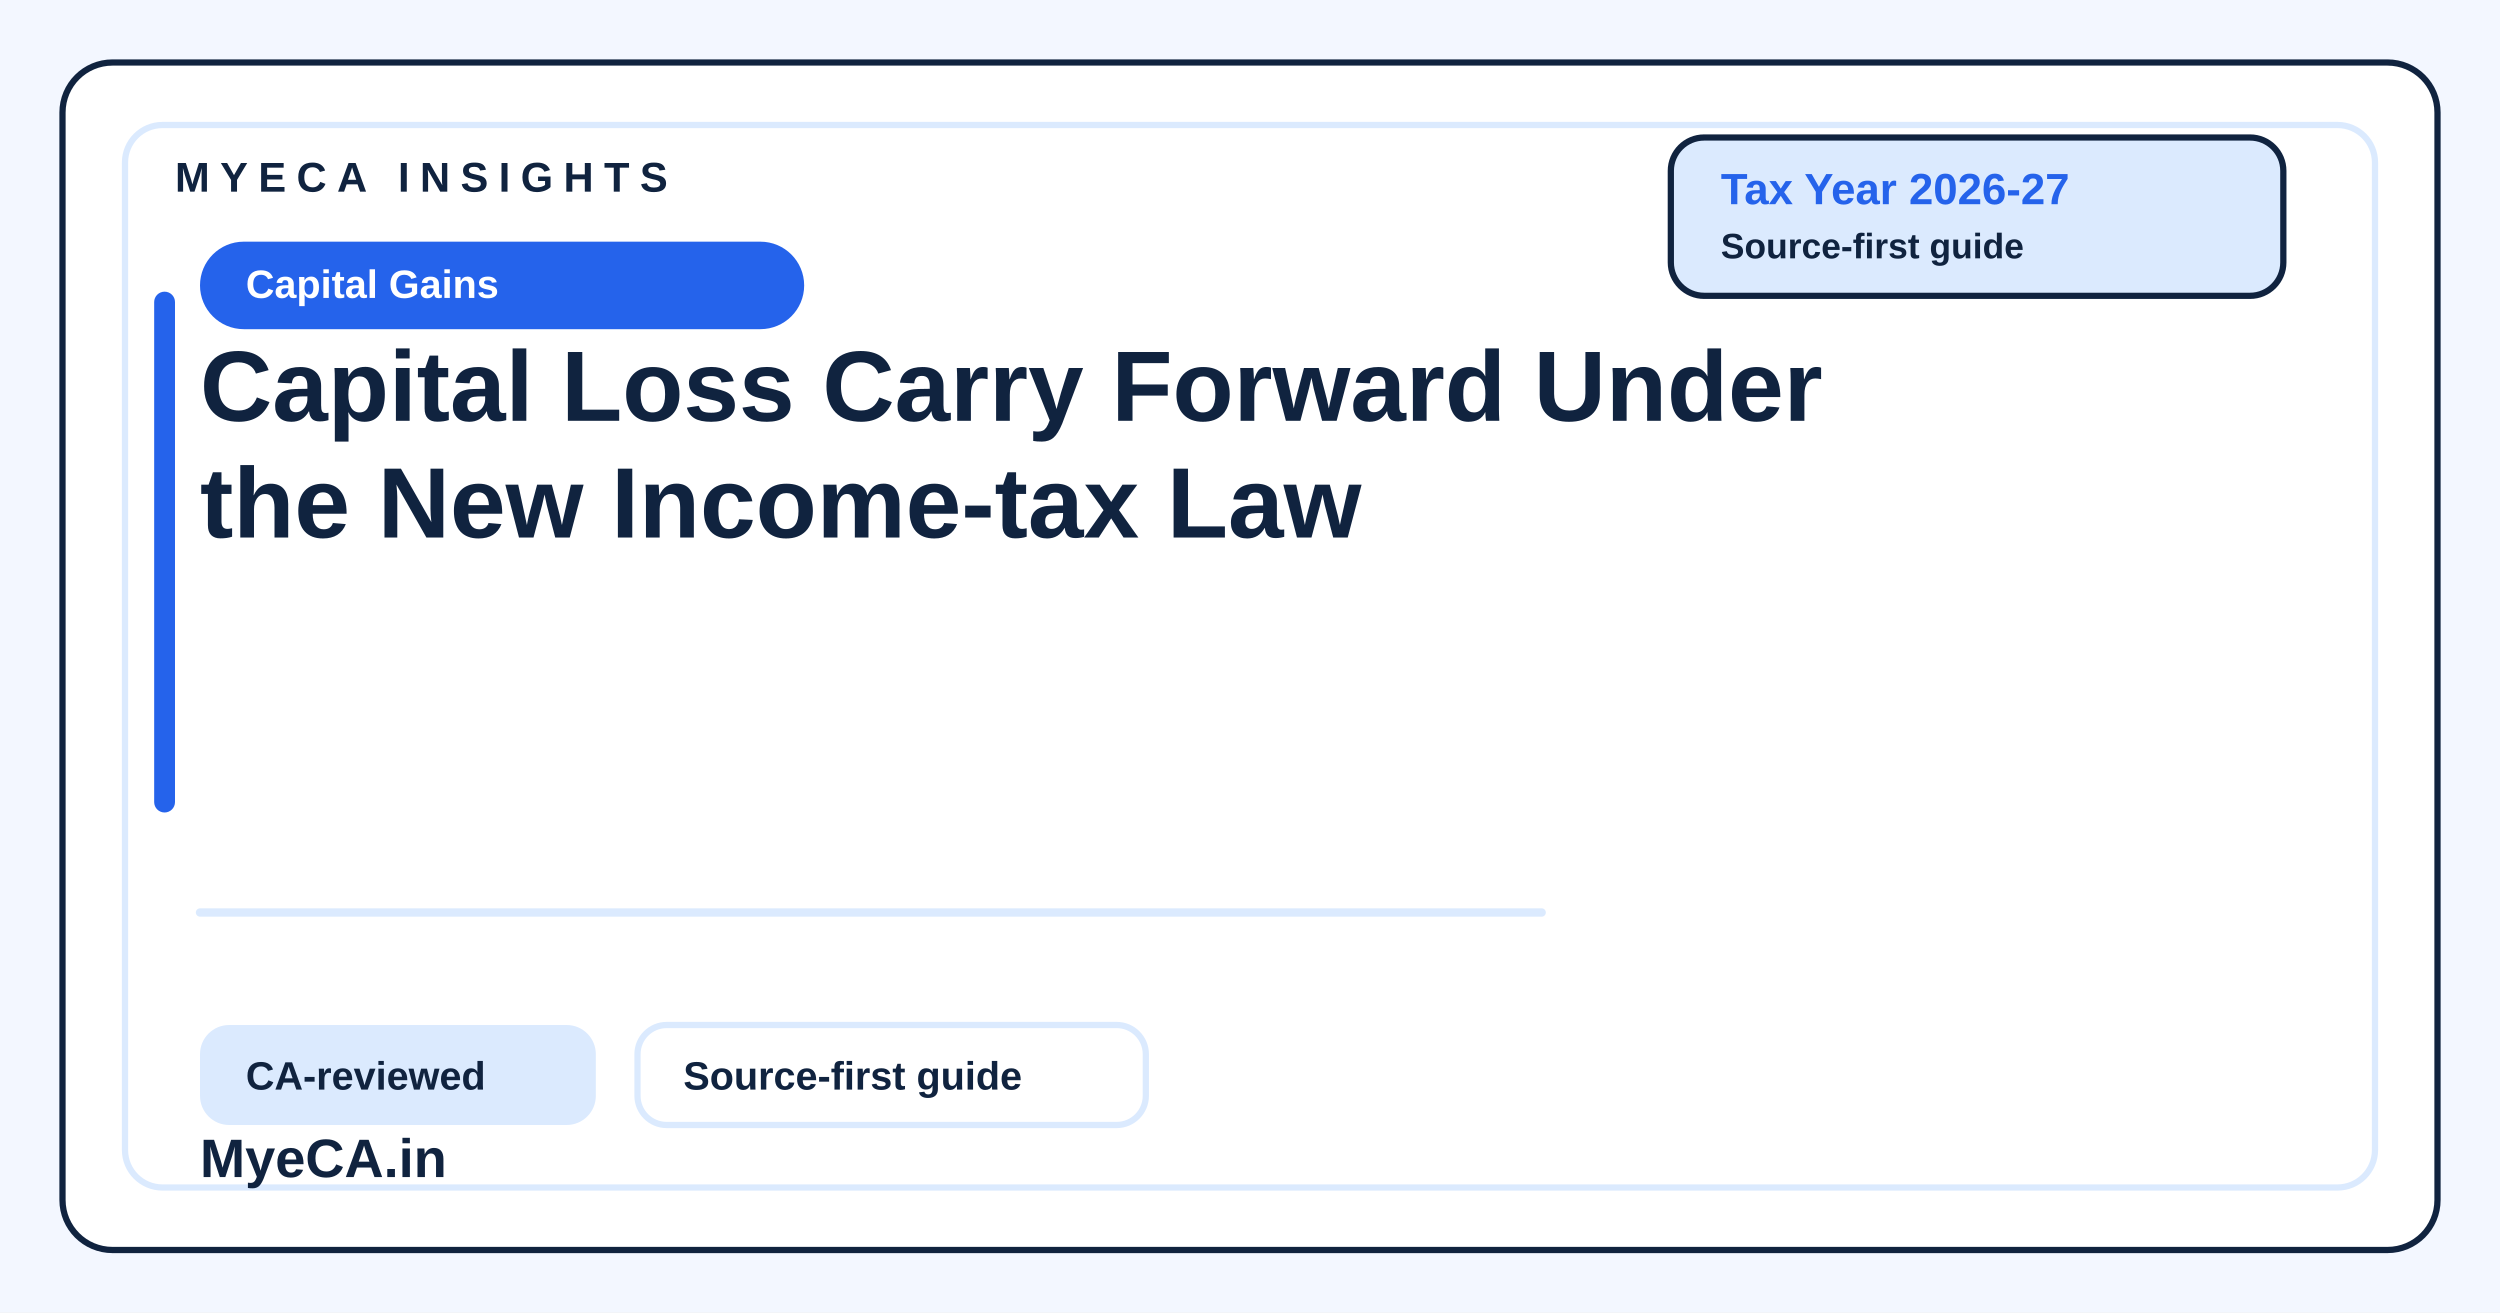
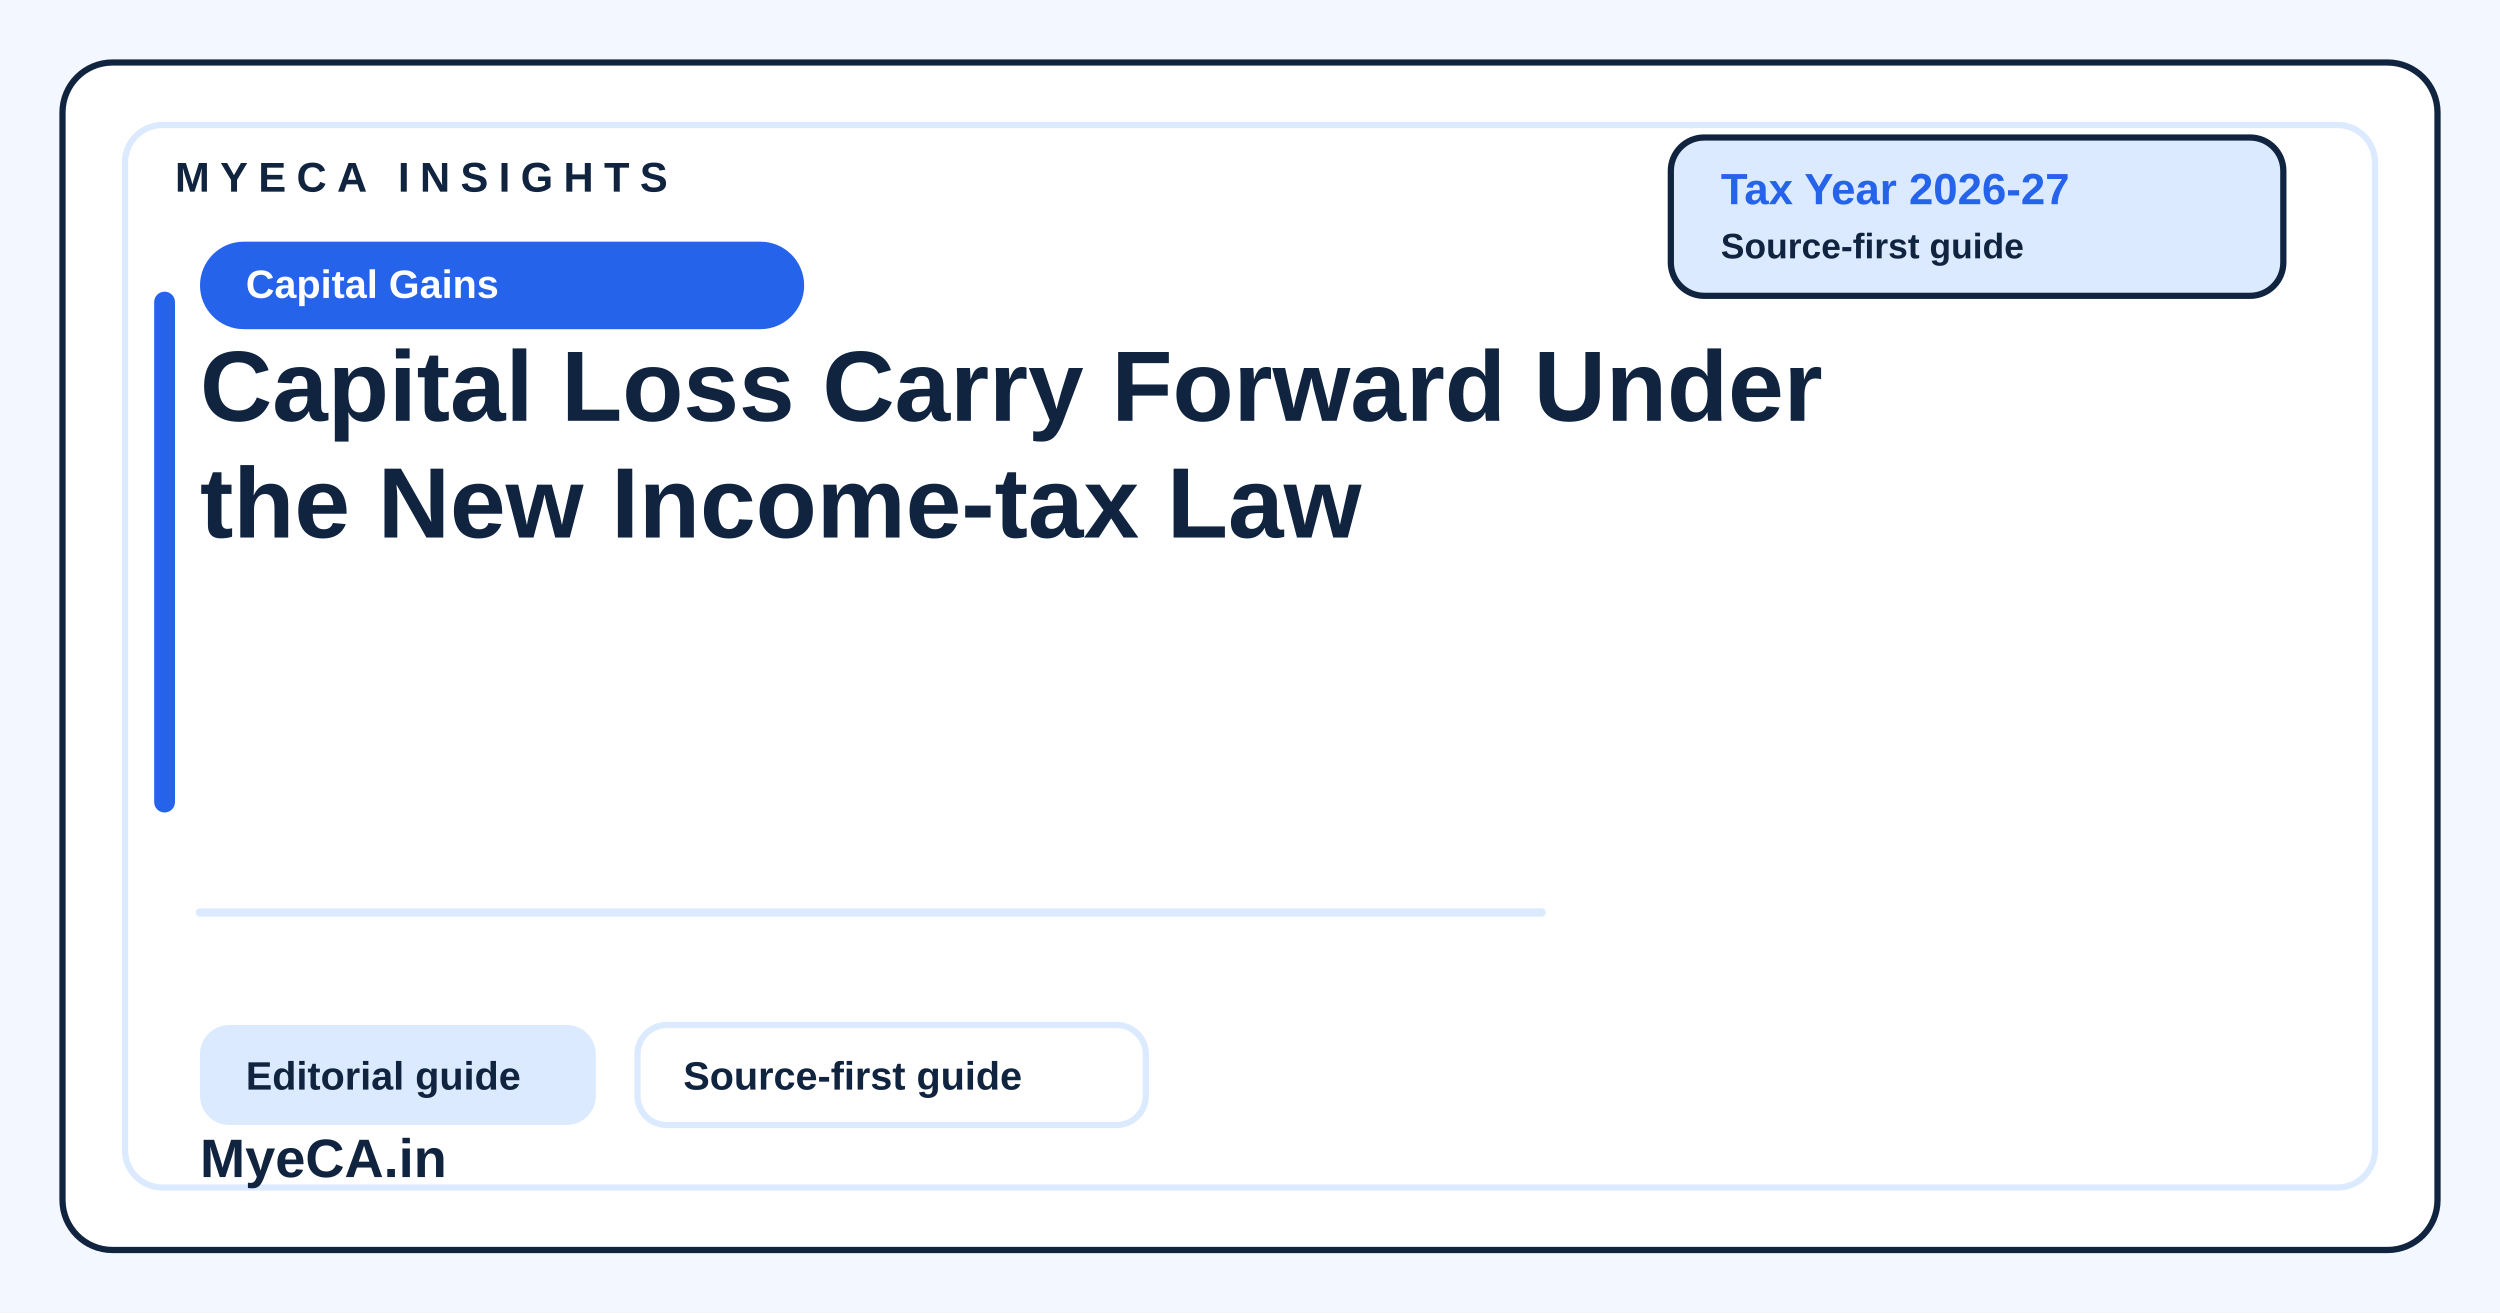
<svg xmlns="http://www.w3.org/2000/svg" width="1200" height="630" viewBox="0 0 1200 630" role="img" aria-labelledby="title desc">
  <rect width="1200" height="630" fill="#f3f7ff" />
  <rect x="30" y="30" width="1140" height="570" rx="24" fill="#ffffff" stroke="#10233f" stroke-width="3" />
  <rect x="60" y="60" width="1080" height="510" rx="18" fill="none" stroke="#dbeafe" stroke-width="3" />
  <rect x="74" y="140" width="10" height="250" rx="5" fill="#2563eb" />
  <text x="84" y="92" font-family="Arial, Helvetica, sans-serif" font-size="20" font-weight="900" letter-spacing="5" fill="#10233f">MYECA INSIGHTS</text>
  <g transform="translate(802 66)">
    <rect x="0" y="0" width="294" height="76" rx="16" fill="#dbeafe" stroke="#10233f" stroke-width="3" />
    <text x="24" y="32" font-family="Arial, Helvetica, sans-serif" font-size="21" font-weight="900" fill="#2563eb">Tax Year 2026-27</text>
    <text x="24" y="58" font-family="Arial, Helvetica, sans-serif" font-size="17" font-weight="800" fill="#10233f">Source-first guide</text>
  </g>
  <rect x="96" y="116" width="290" height="42" rx="21" fill="#2563eb" />
  <text x="118" y="143" font-family="Arial, Helvetica, sans-serif" font-size="19" font-weight="900" fill="#ffffff">Capital Gains</text>
  <text x="96" y="202" font-family="Arial, Helvetica, sans-serif" font-size="48" font-weight="900" fill="#10233f">Capital Loss Carry Forward Under</text>
  <text x="96" y="258" font-family="Arial, Helvetica, sans-serif" font-size="48" font-weight="900" fill="#10233f">the New Income-tax Law</text>
  <line x1="96" y1="438" x2="740" y2="438" stroke="#dbeafe" stroke-width="4" stroke-linecap="round" />
  <g transform="translate(96 492)">
    <rect x="0" y="0" width="190" height="48" rx="14" fill="#dbeafe" />
-     <text x="22" y="31" font-family="Arial, Helvetica, sans-serif" font-size="19" font-weight="900" fill="#10233f">CA-reviewed</text>
+     <text x="22" y="31" font-family="Arial, Helvetica, sans-serif" font-size="19" font-weight="900" fill="#10233f">Editorial guide</text>
  </g>
  <g transform="translate(306 492)">
    <rect x="0" y="0" width="244" height="48" rx="14" fill="#ffffff" stroke="#dbeafe" stroke-width="3" />
    <text x="22" y="31" font-family="Arial, Helvetica, sans-serif" font-size="19" font-weight="900" fill="#10233f">Source-first guide</text>
  </g>
  <text x="96" y="565" font-family="Arial, Helvetica, sans-serif" font-size="26" font-weight="900" fill="#10233f">MyeCA.in</text>
</svg>
